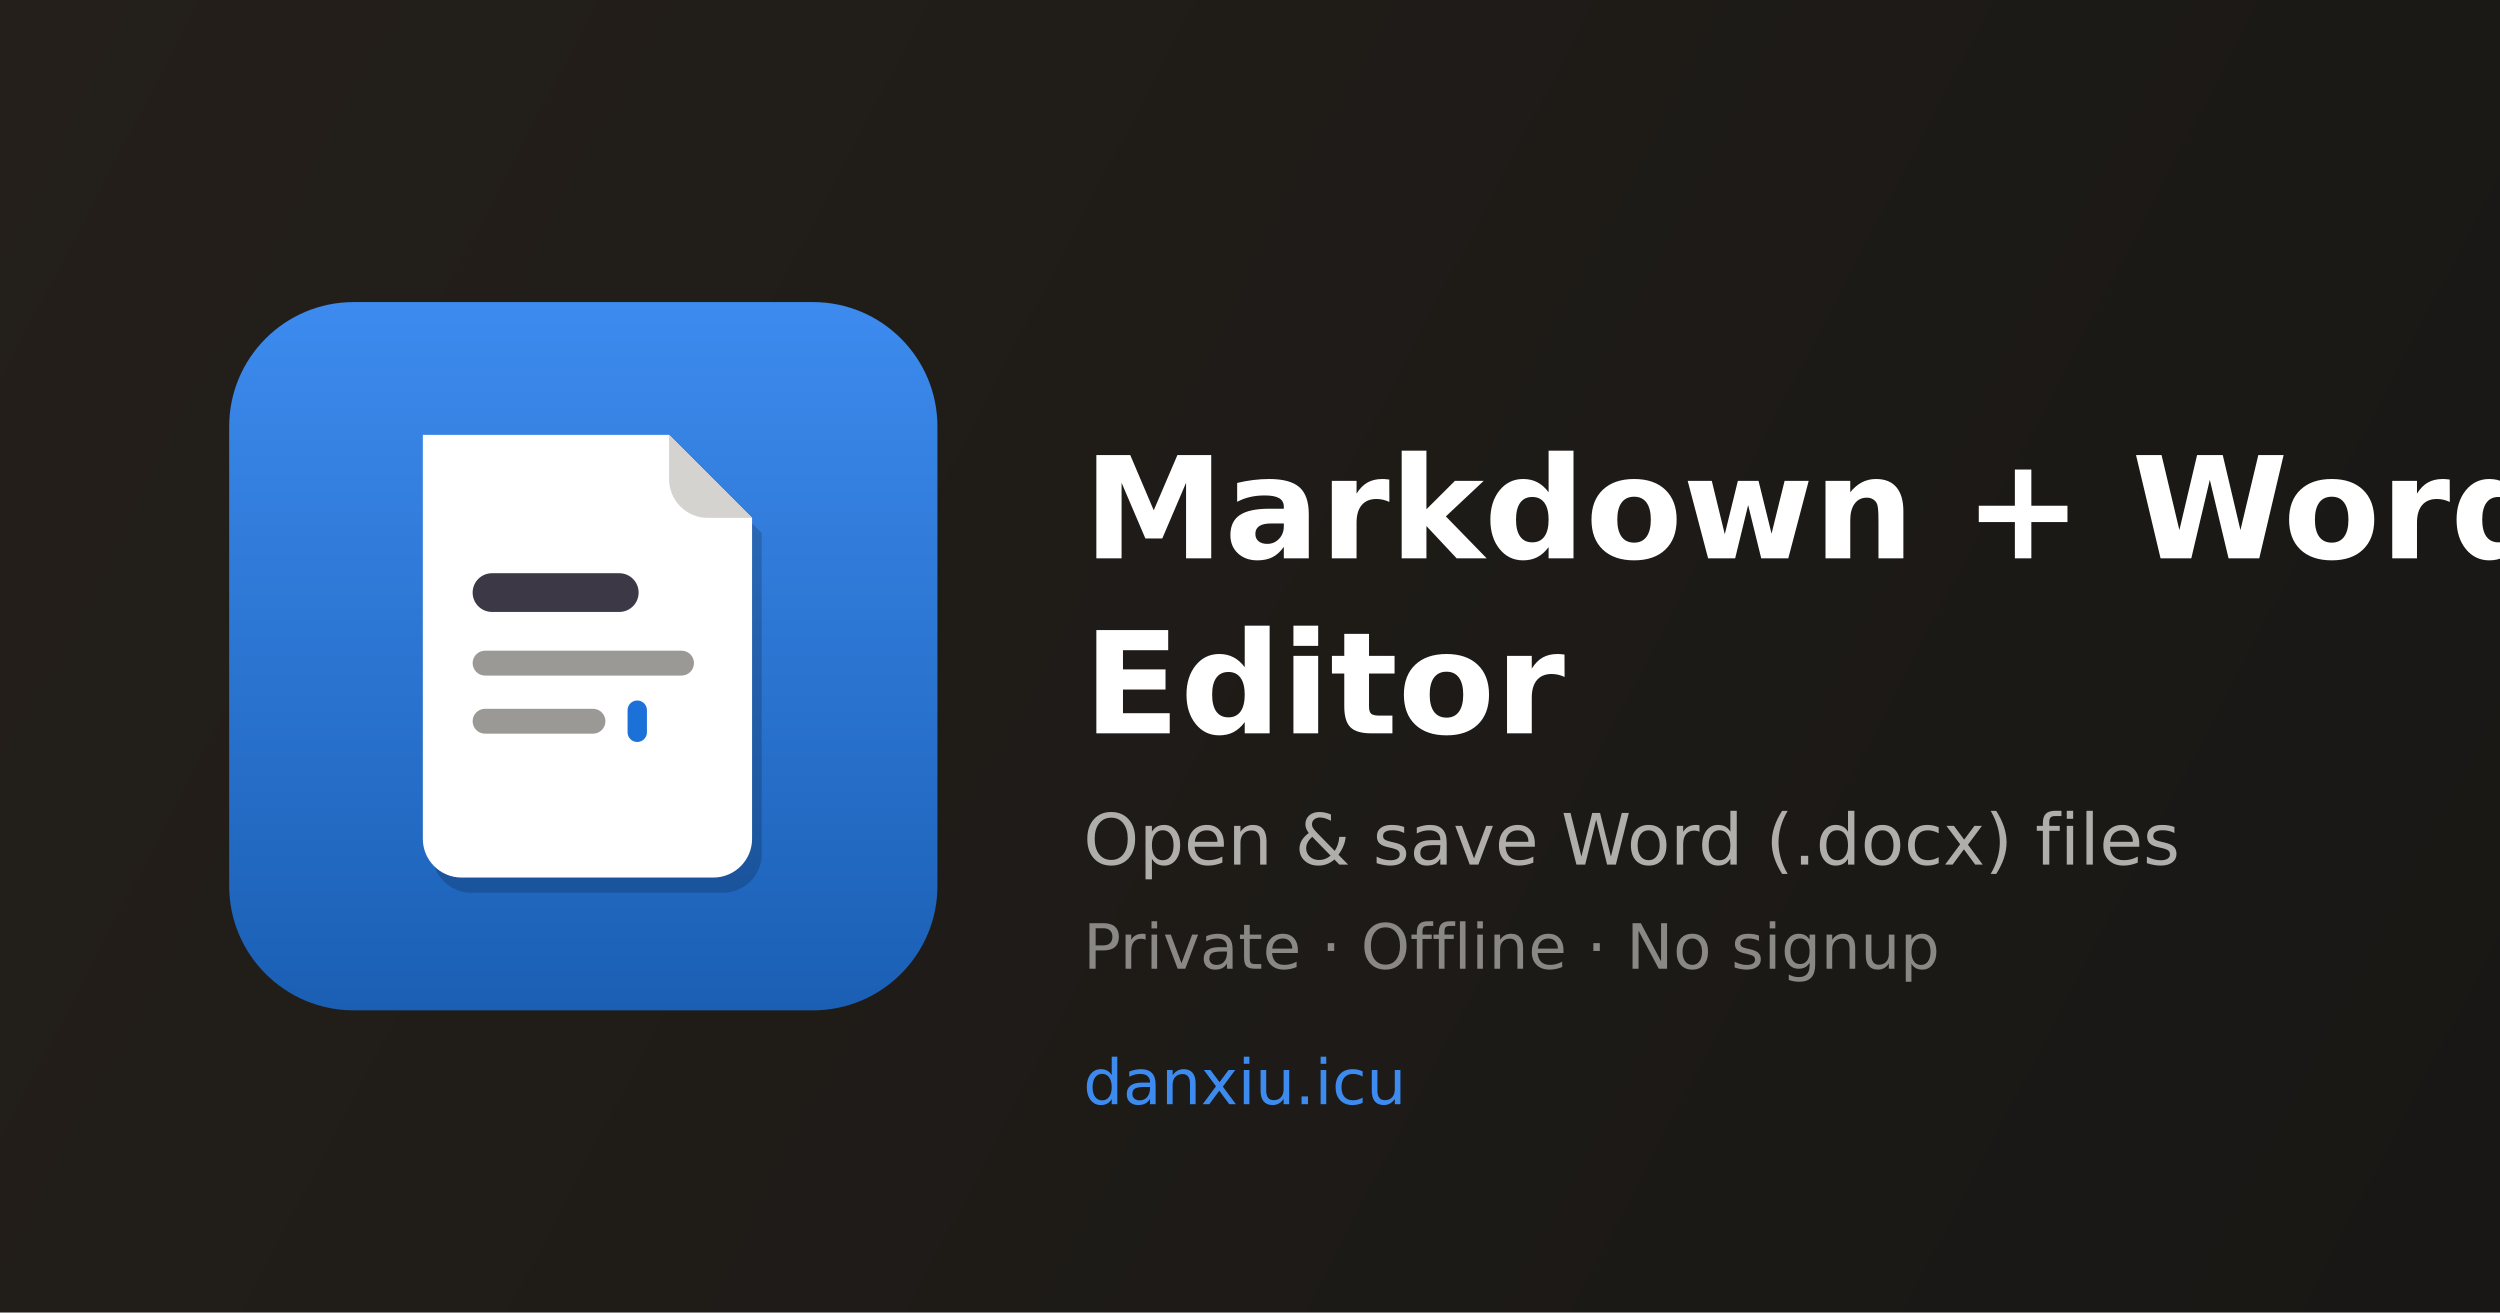
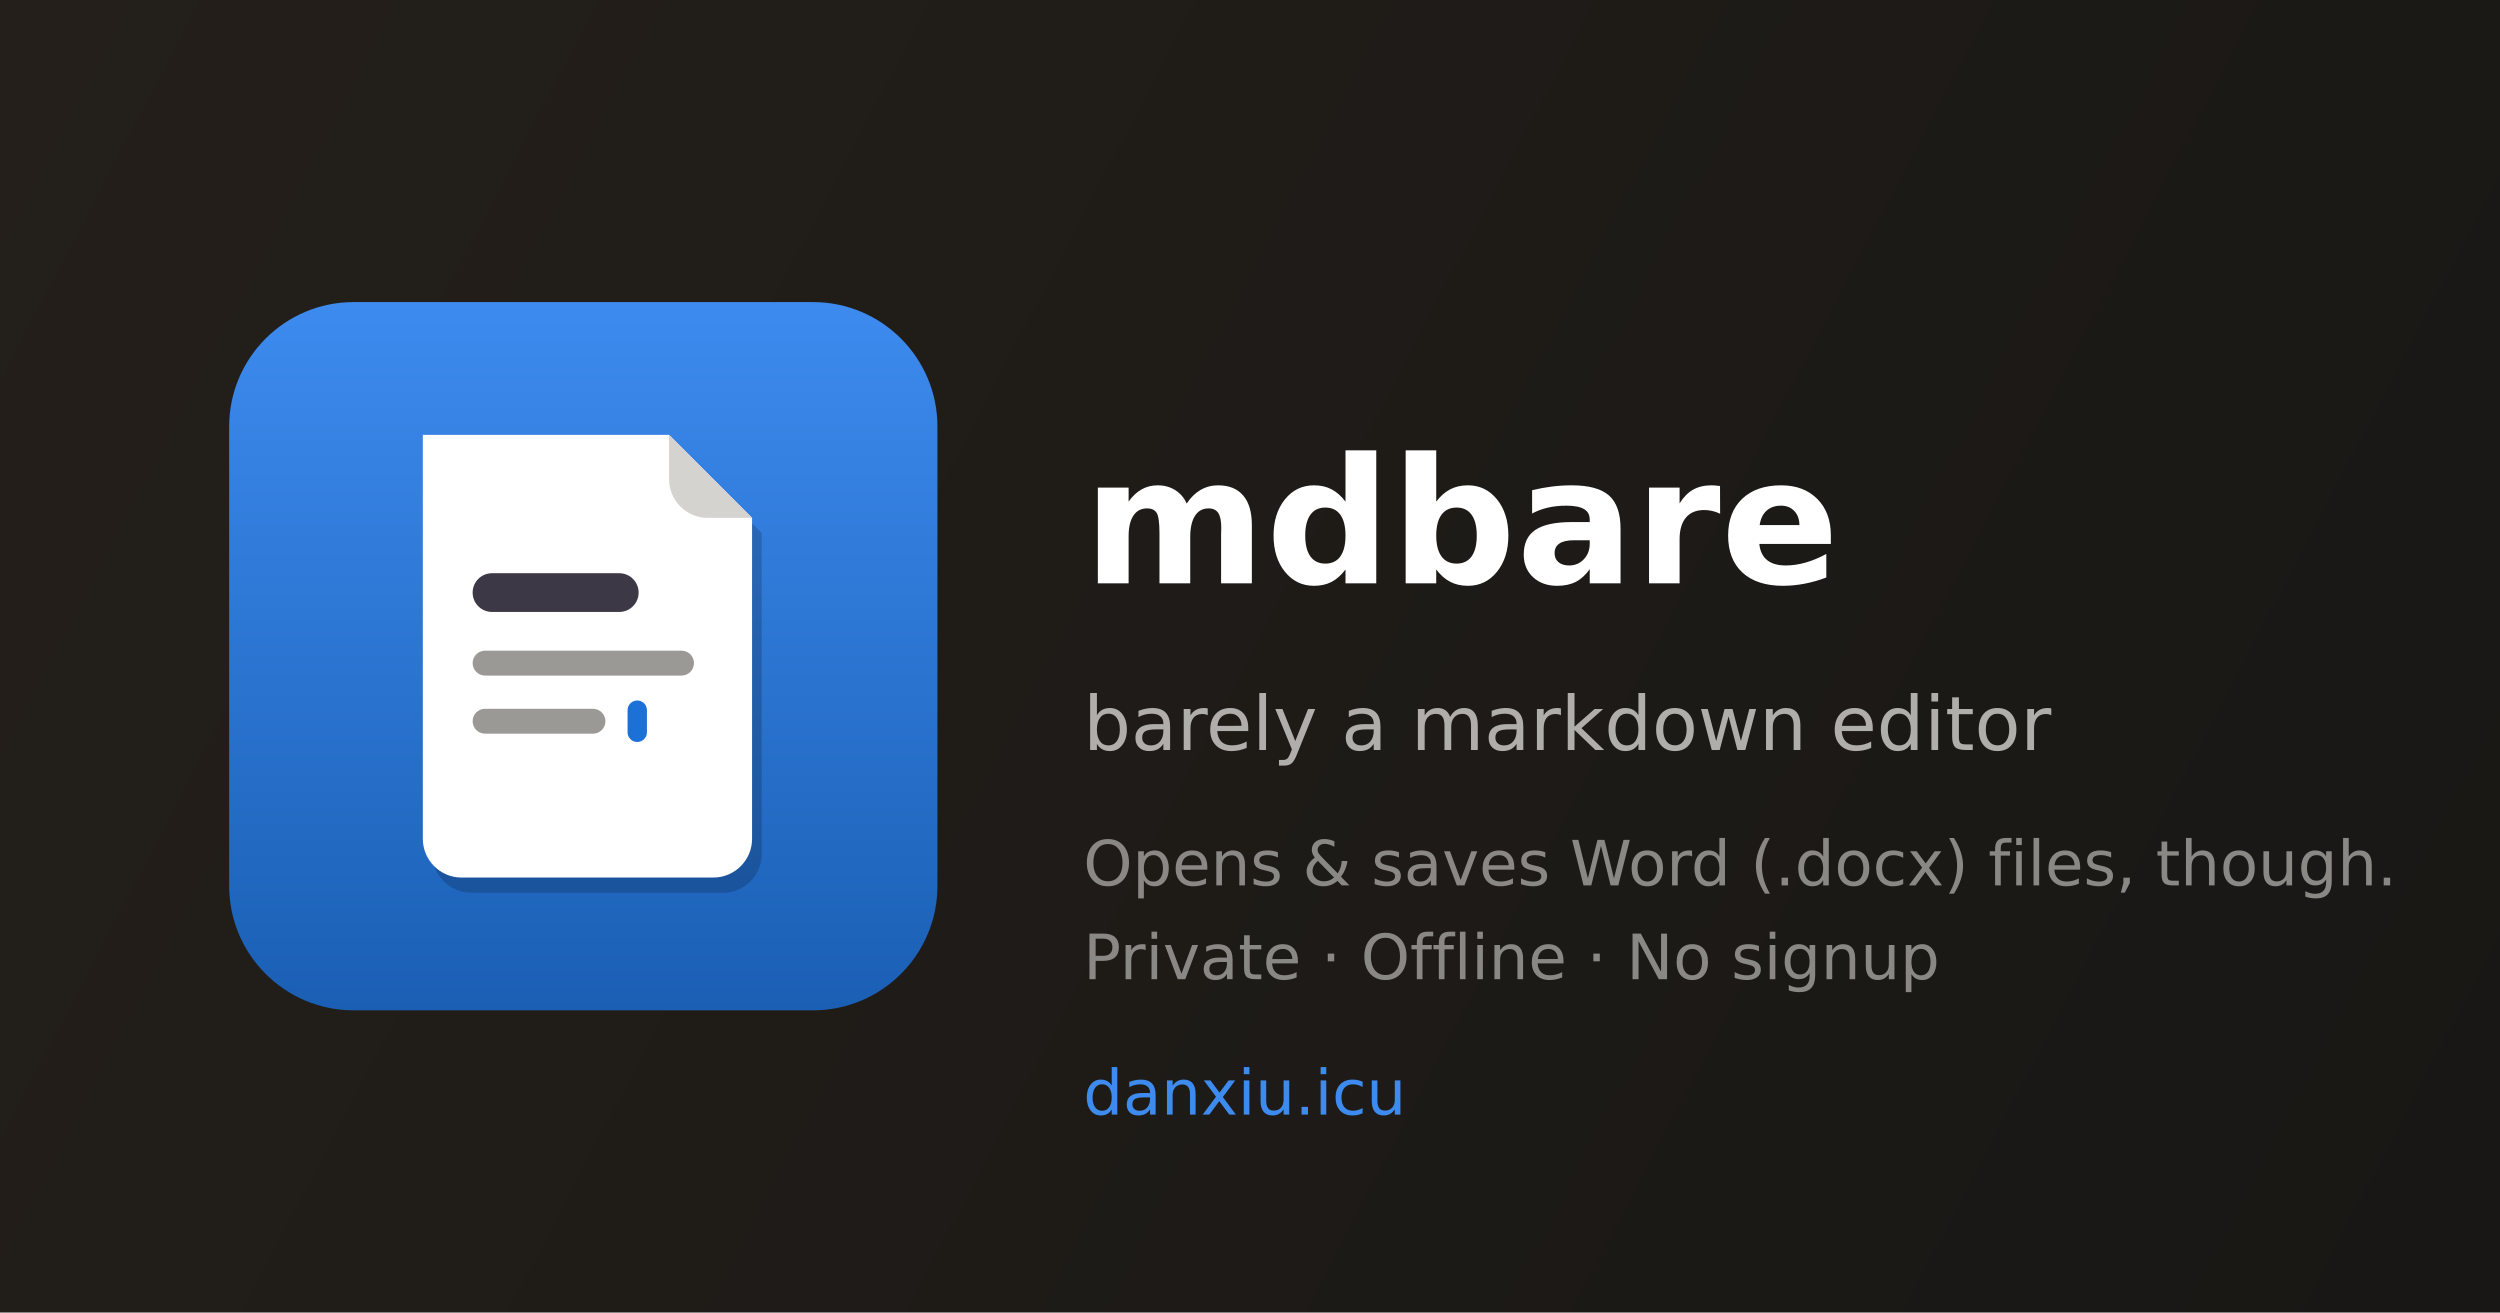
<svg xmlns="http://www.w3.org/2000/svg" width="1200" height="630" viewBox="0 0 1200 630">
  <defs>
    <linearGradient id="bg" x1="0" y1="0" x2="1200" y2="630" gradientUnits="userSpaceOnUse">
      <stop offset="0" stop-color="#241f1a" />
      <stop offset="1" stop-color="#181715" />
    </linearGradient>
    <linearGradient id="plate" x1="0" y1="0" x2="0" y2="512" gradientUnits="userSpaceOnUse">
      <stop offset="0" stop-color="#3d8bef" />
      <stop offset="1" stop-color="#1a5fb4" />
    </linearGradient>
  </defs>
  <rect width="1200" height="630" fill="url(#bg)" />
  <g transform="translate(110,145) scale(0.664)">
    <rect x="0" y="0" width="512" height="512" rx="90" fill="url(#plate)" />
    <path d="M140 96 h178 l60 60 v232 a28 28 0 0 1 -28 28 H168 a28 28 0 0 1 -28 -28 Z" transform="translate(7,11)" fill="#000000" opacity="0.18" />
    <path d="M140 96 h178 l60 60 v232 a28 28 0 0 1 -28 28 H168 a28 28 0 0 1 -28 -28 Z" fill="#ffffff" />
    <path d="M318 96 l60 60 h-32 a28 28 0 0 1 -28 -28 Z" fill="#d5d3cf" />
    <rect x="176" y="196" width="120" height="28" rx="14" fill="#3d3846" />
    <rect x="176" y="252" width="160" height="18" rx="9" fill="#9a9996" />
    <rect x="176" y="294" width="96" height="18" rx="9" fill="#9a9996" />
    <rect x="288" y="288" width="14" height="30" rx="7" fill="#1c71d8" />
  </g>
-   <text x="520" y="268" font-family="DejaVu Sans, sans-serif" font-weight="bold" font-size="68" fill="#ffffff">Markdown + Word</text>
-   <text x="520" y="352" font-family="DejaVu Sans, sans-serif" font-weight="bold" font-size="68" fill="#ffffff">Editor</text>
-   <text x="520" y="415" font-family="DejaVu Sans, sans-serif" font-size="34" fill="#b0aeab">Open &amp; save Word (.docx) files</text>
-   <text x="520" y="465" font-family="DejaVu Sans, sans-serif" font-size="30" fill="#8a8885">Private · Offline · No signup</text>
-   <text x="520" y="530" font-family="DejaVu Sans, sans-serif" font-size="30" fill="#3d8bef">danxiu.icu</text>
+   <text x="520" y="280" font-family="DejaVu Sans, sans-serif" font-weight="bold" font-size="84" fill="#ffffff">mdbare</text>
+   <text x="520" y="360" font-family="DejaVu Sans, sans-serif" font-size="36" fill="#b0aeab">barely a markdown editor</text>
+   <text x="520" y="425" font-family="DejaVu Sans, sans-serif" font-size="30" fill="#8a8885">Opens &amp; saves Word (.docx) files, though.</text>
+   <text x="520" y="470" font-family="DejaVu Sans, sans-serif" font-size="30" fill="#8a8885">Private · Offline · No signup</text>
+   <text x="520" y="535" font-family="DejaVu Sans, sans-serif" font-size="30" fill="#3d8bef">danxiu.icu</text>
</svg>
